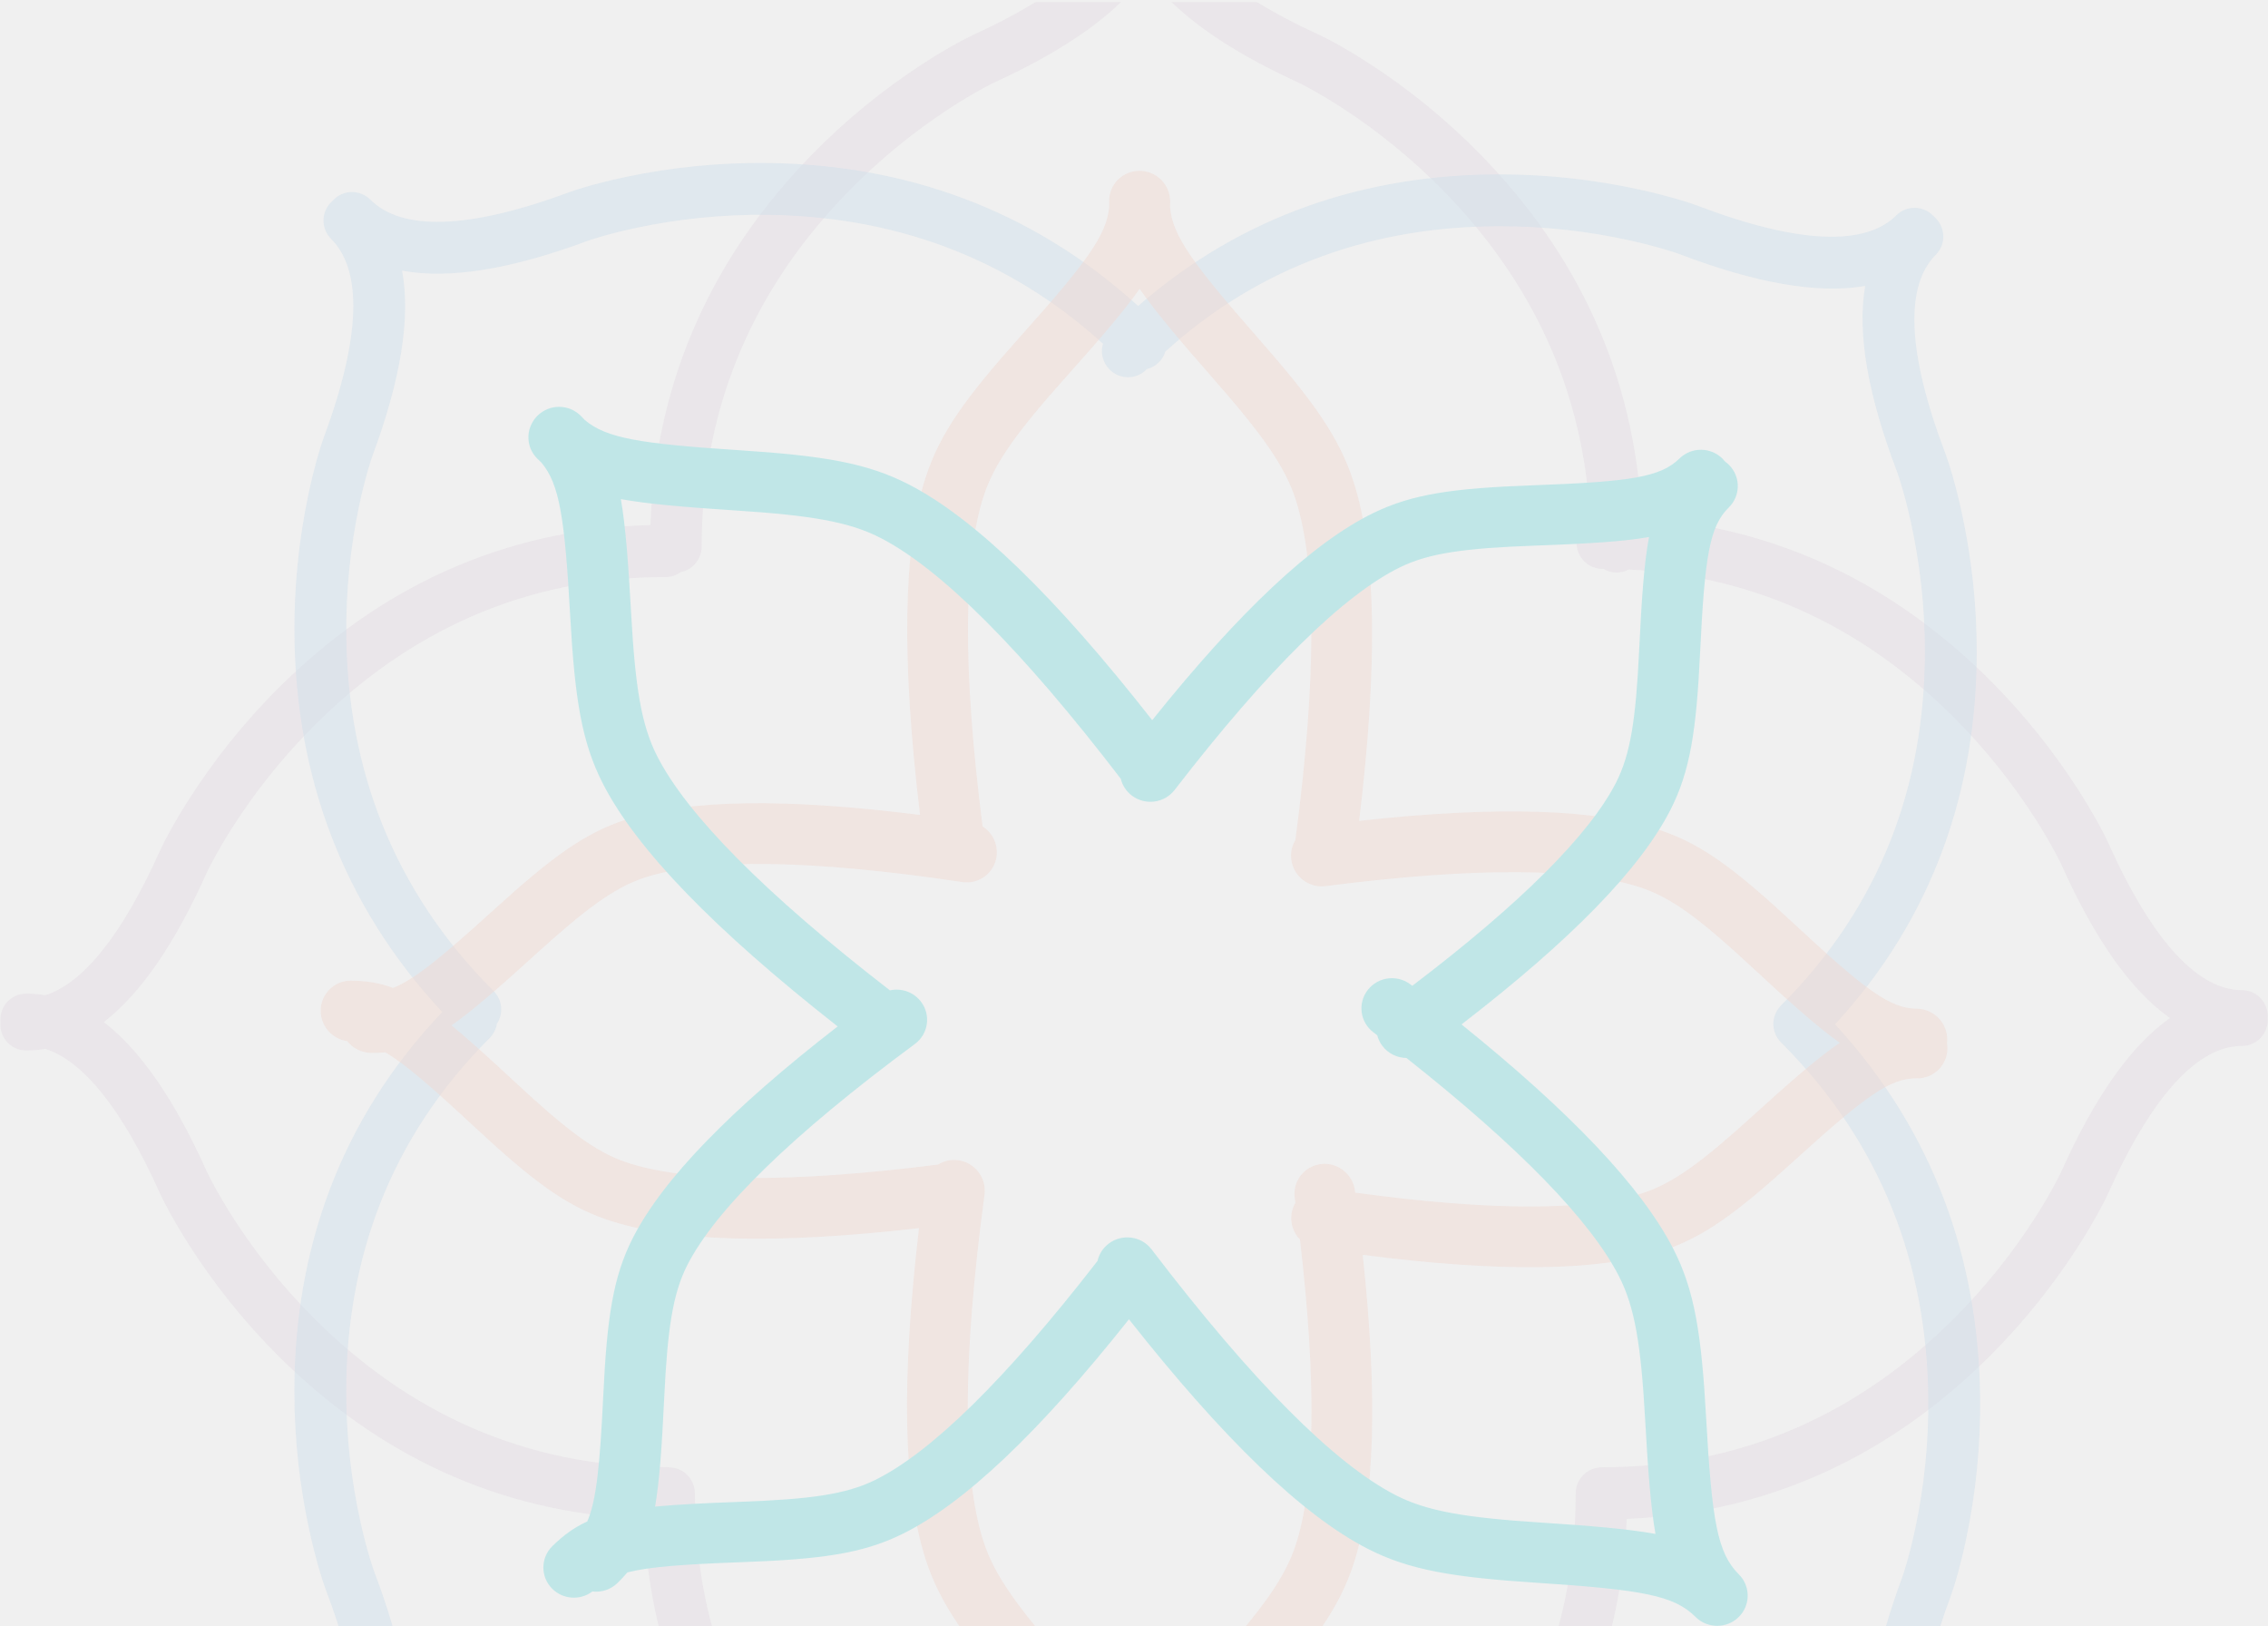
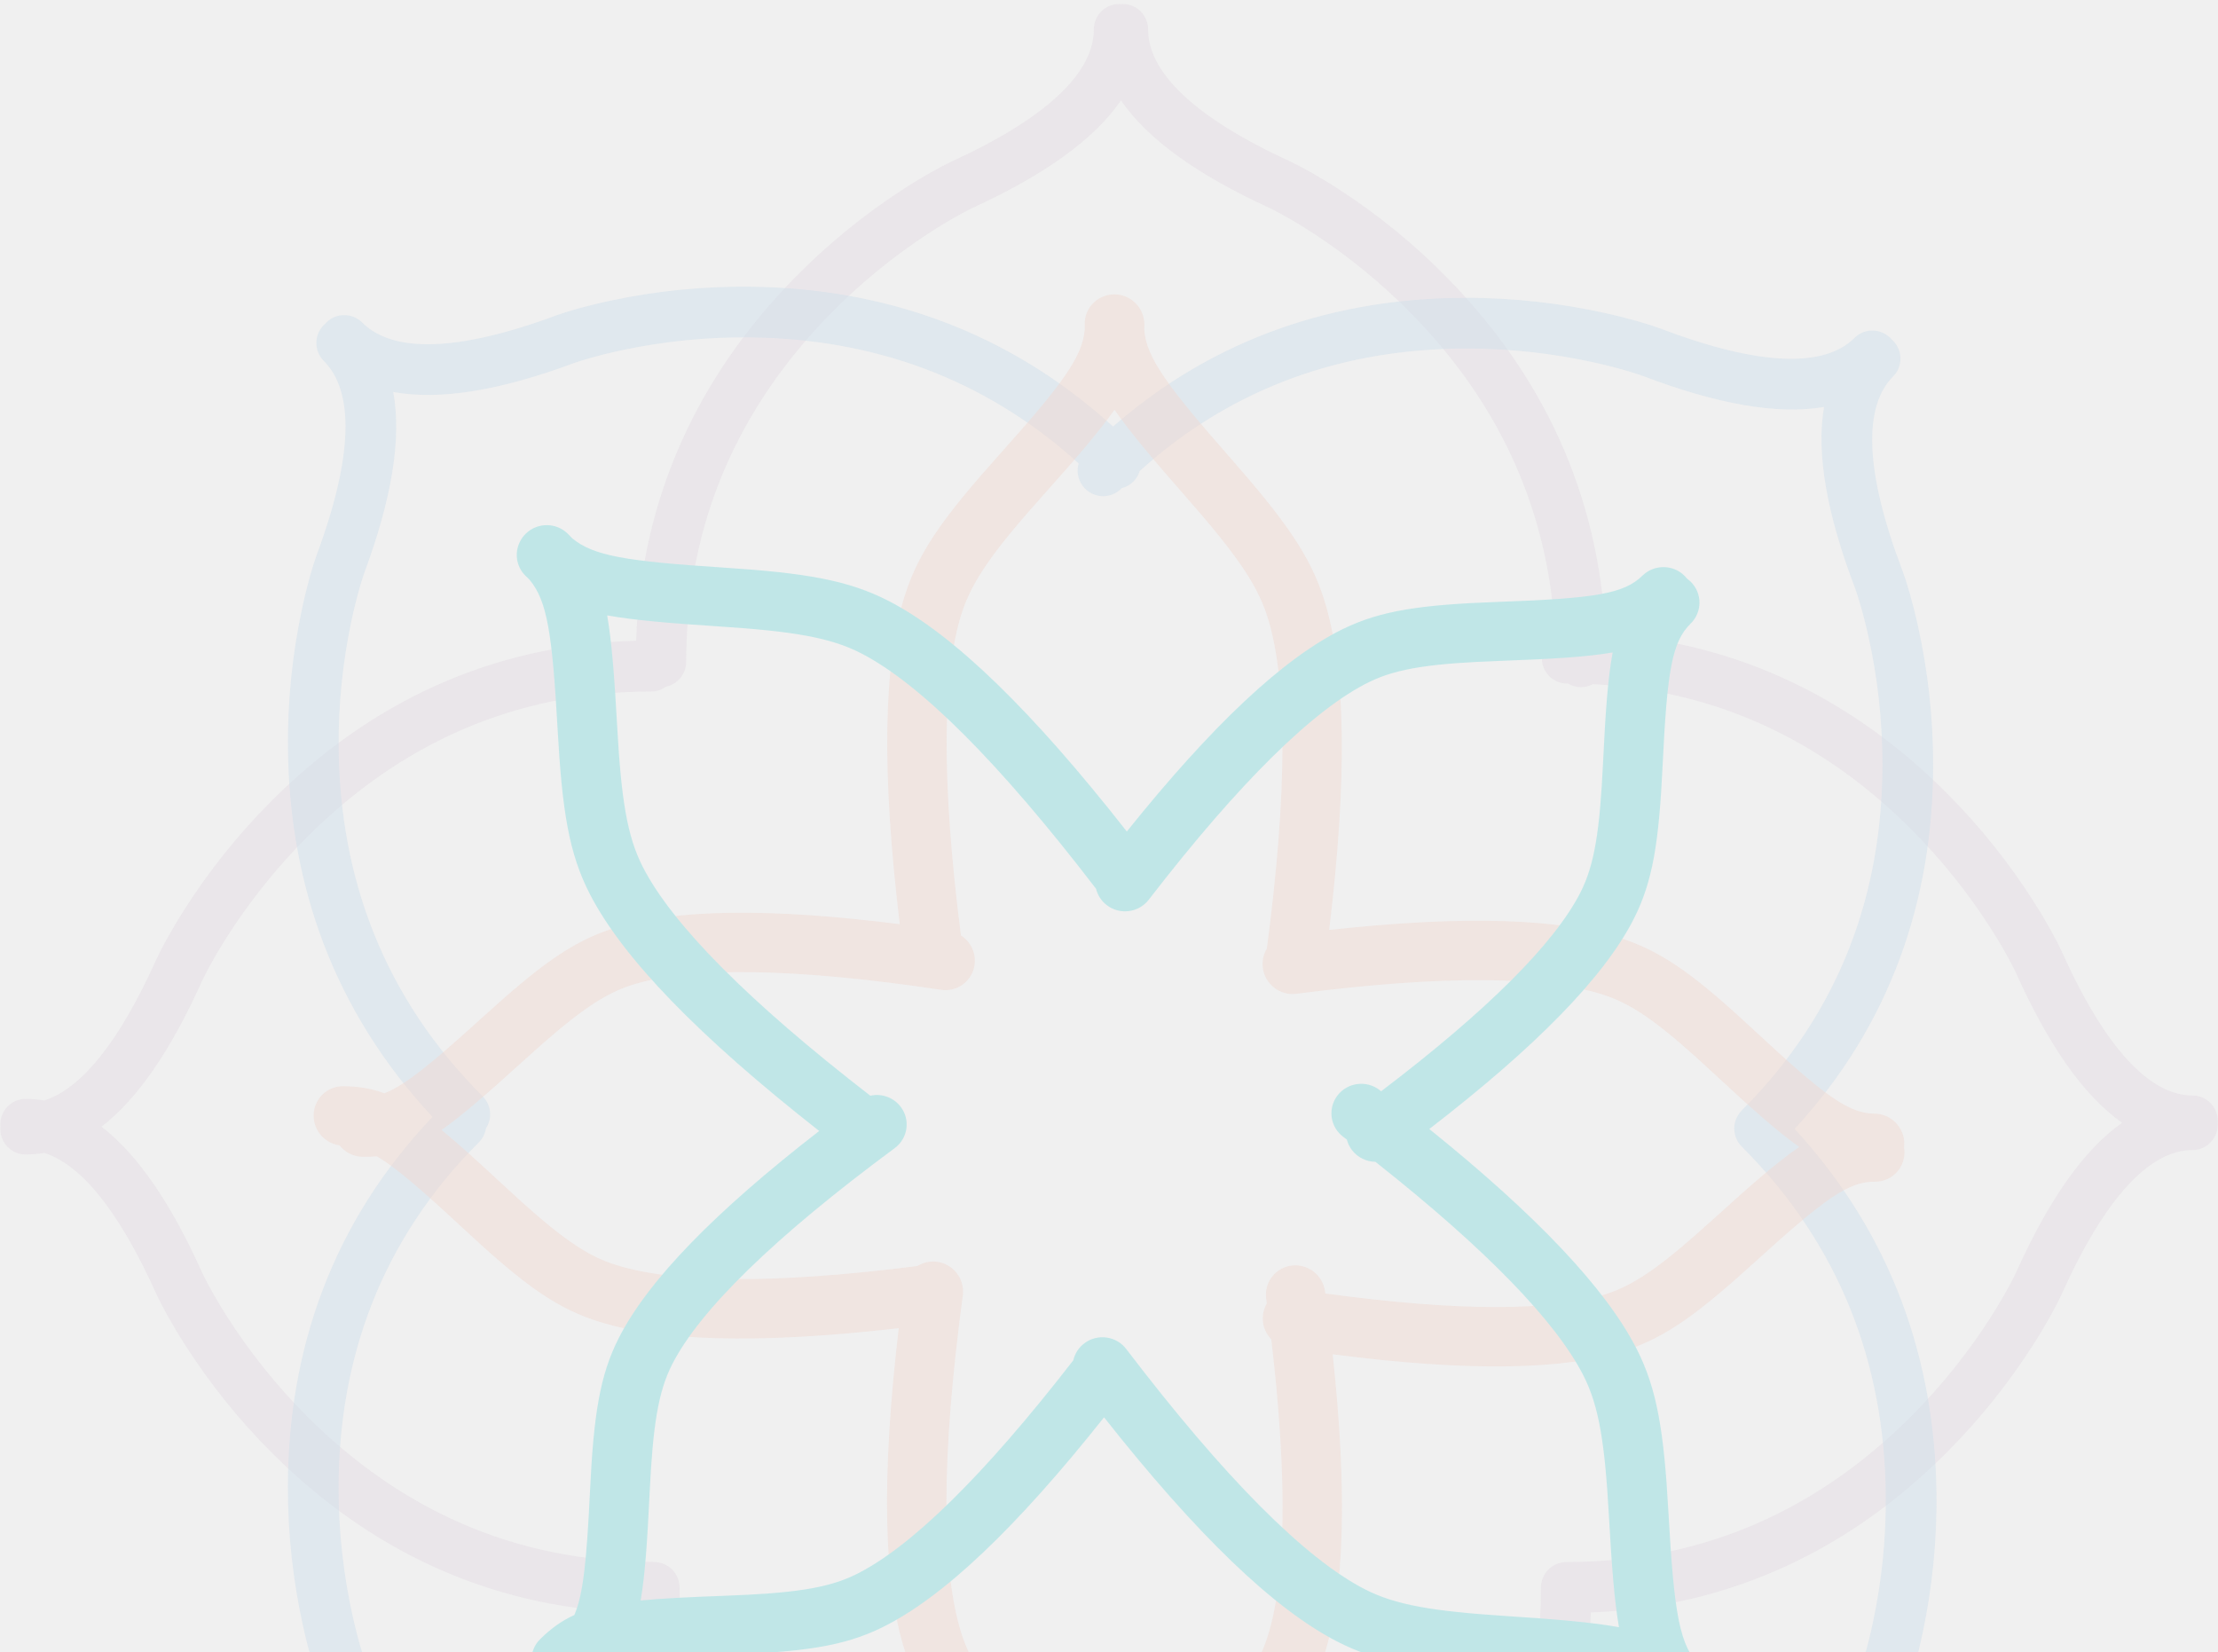
- <svg xmlns="http://www.w3.org/2000/svg" width="540" height="387" viewBox="0 0 540 387" fill="none">
-   <g opacity="0.2" clip-path="url(#prefix__clip0_1993_805)">
-     <g filter="url(#prefix__filter0_b_1993_805)">
-       <path fill-rule="evenodd" clip-rule="evenodd" d="M201.911 45.663C180.09 68.041 167.062 95.984 167.062 130.088C167.062 133.104 164.931 135.617 162.108 136.174C161.096 136.919 159.849 137.358 158.502 137.358C124.757 137.358 97.108 150.525 74.966 172.578C67.179 180.334 60.649 188.654 55.341 196.964C53.491 199.86 51.93 202.54 50.652 204.932C49.904 206.331 49.428 207.298 49.217 207.761C41.692 224.523 33.579 236.469 24.704 243.302C33.579 250.134 41.692 262.08 49.217 278.842C49.428 279.305 49.904 280.272 50.652 281.671C51.93 284.063 53.491 286.743 55.341 289.639C60.649 297.949 67.179 306.269 74.966 314.025C97.108 336.078 124.757 349.245 158.502 349.245C158.822 349.245 159.136 349.27 159.443 349.318C162.77 349.39 165.445 352.138 165.445 355.518C165.445 389.622 178.473 417.565 200.293 439.942C207.968 447.812 216.201 454.412 224.423 459.776C227.289 461.646 229.941 463.224 232.307 464.515C233.692 465.271 234.649 465.752 235.106 465.965C251.721 473.583 263.553 481.798 270.308 490.786C277.063 481.8 288.894 473.586 305.507 465.969C305.965 465.756 306.922 465.274 308.307 464.518C310.673 463.227 313.324 461.649 316.19 459.78C324.413 454.415 332.645 447.815 340.32 439.945C362.14 417.568 375.169 389.625 375.169 355.521C375.169 352.399 377.451 349.816 380.422 349.383C380.777 349.319 381.141 349.285 381.514 349.285C415.259 349.285 442.908 336.119 465.049 314.066C472.836 306.31 479.367 297.989 484.675 289.679C486.525 286.783 488.086 284.103 489.364 281.712C490.111 280.312 490.588 279.345 490.799 278.883C498.703 261.274 507.257 248.981 516.66 242.347C507.257 235.713 498.703 223.42 490.799 205.812C490.588 205.349 490.111 204.382 489.364 202.982C488.086 200.591 486.525 197.911 484.675 195.015C479.367 186.705 472.836 178.384 465.049 170.628C444.296 149.958 418.703 137.094 387.787 135.563C386.927 136.026 385.945 136.289 384.903 136.289C383.75 136.289 382.671 135.968 381.749 135.409L381.514 135.409C378.125 135.409 375.378 132.632 375.378 129.207C375.378 126.842 376.687 124.787 378.613 123.741C377.097 92.499 364.369 66.636 343.917 45.663C336.243 37.794 328.01 31.194 319.788 25.829C316.922 23.96 314.27 22.382 311.904 21.091C310.519 20.335 309.562 19.853 309.105 19.64C291.647 11.636 279.469 2.972 272.914 -6.554C266.359 2.972 254.181 11.636 236.723 19.64C236.266 19.853 235.309 20.335 233.924 21.091C231.558 22.382 228.906 23.96 226.041 25.829C217.818 31.194 209.585 37.794 201.911 45.663ZM153.297 361.552C154.758 396.458 168.898 425.416 191.552 448.648C199.897 457.206 208.827 464.364 217.767 470.197C223.173 473.724 227.43 476.047 230.002 477.245C250.2 486.506 261.262 495.909 264.007 504.945C263.77 506.419 263.651 507.912 263.651 509.425C263.651 512.85 266.398 515.626 269.787 515.626C269.969 515.626 270.149 515.618 270.327 515.603C270.491 515.616 270.658 515.623 270.826 515.623C274.215 515.623 276.962 512.846 276.962 509.421C276.962 507.91 276.844 506.418 276.607 504.946C279.353 495.911 290.415 486.509 310.611 477.249C313.183 476.05 317.44 473.727 322.846 470.2C331.786 464.368 340.716 457.209 349.061 448.652C371.713 425.422 385.852 396.469 387.315 361.569C421.93 360.132 450.639 345.833 473.664 322.9C482.131 314.467 489.215 305.441 494.986 296.406C498.475 290.943 500.774 286.641 501.96 284.041C512.647 260.233 523.526 248.984 533.797 248.984C537.186 248.984 539.934 246.208 539.934 242.783C539.934 242.636 539.929 242.491 539.919 242.347C539.929 242.203 539.934 242.058 539.934 241.911C539.934 238.486 537.186 235.71 533.797 235.71C523.526 235.71 512.647 224.461 501.96 200.653C500.774 198.053 498.475 193.752 494.986 188.288C489.215 179.253 482.131 170.227 473.664 161.794C451.434 139.653 423.906 125.56 390.881 123.32C389.254 88.741 375.155 60.027 352.659 36.957C344.314 28.4 335.384 21.241 326.444 15.409C321.038 11.882 316.781 9.558 314.209 8.36C290.651 -2.441 279.521 -13.436 279.521 -23.816C279.521 -27.241 276.774 -30.018 273.385 -30.018C273.227 -30.018 273.069 -30.012 272.914 -30C272.759 -30.012 272.602 -30.018 272.443 -30.018C269.054 -30.018 266.307 -27.241 266.307 -23.816C266.307 -13.436 255.177 -2.441 231.619 8.36C229.047 9.558 224.79 11.882 219.385 15.409C210.444 21.241 201.514 28.4 193.169 36.957C170.31 60.4 156.12 89.671 154.878 125.001C119.288 125.917 89.858 140.331 66.352 163.743C57.884 172.177 50.801 181.202 45.03 190.237C41.54 195.701 39.241 200.003 38.056 202.602C28.941 222.906 19.688 234.076 10.79 236.924C9.287 236.669 7.763 236.541 6.218 236.541C2.829 236.541 0.082 239.317 0.082 242.742C0.082 242.931 0.09 243.117 0.107 243.302C0.09 243.486 0.082 243.672 0.082 243.861C0.082 247.286 2.829 250.062 6.218 250.062C7.763 250.062 9.287 249.934 10.79 249.679C19.688 252.527 28.941 263.697 38.056 284.001C39.241 286.6 41.54 290.902 45.03 296.366C50.801 305.401 57.884 314.426 66.352 322.86C89.509 345.925 118.416 360.256 153.297 361.552Z" fill="#B38DB2" fill-opacity="0.5" />
-     </g>
-     <path fill-rule="evenodd" clip-rule="evenodd" d="M271.44 409.303C297.156 432.952 327.63 443.43 360.077 443.839C372.029 443.989 383.405 442.737 393.851 440.539C400.168 439.211 404.82 437.843 407.487 436.872C428.315 429.139 442.785 427.965 451.115 432.412C451.99 433.622 452.962 434.763 454.033 435.833C456.455 438.255 460.361 438.276 462.757 435.88C462.885 435.752 463.006 435.62 463.12 435.484C463.247 435.376 463.371 435.262 463.491 435.142C465.887 432.746 465.866 428.84 463.444 426.418C462.375 425.348 461.235 424.377 460.026 423.503C455.58 415.172 456.754 400.702 464.487 379.876C465.458 377.21 466.825 372.557 468.154 366.241C470.352 355.794 471.604 344.418 471.454 332.466C471.045 300.023 460.57 269.553 436.927 243.84C460.392 218.346 470.583 187.932 470.648 155.431C470.672 143.481 469.299 132.09 466.991 121.62C465.595 115.29 464.179 110.622 463.179 107.946C453.901 83.554 453.64 67.907 460.903 60.645C463.299 58.248 463.279 54.342 460.857 51.92C460.828 51.891 460.799 51.863 460.77 51.835C460.748 51.814 460.726 51.793 460.704 51.772C460.648 51.721 460.593 51.67 460.536 51.621C460.442 51.513 460.343 51.407 460.24 51.304C457.818 48.883 453.912 48.862 451.516 51.258C444.253 58.521 428.607 58.26 404.215 48.982C401.538 47.982 396.871 46.566 390.54 45.17C380.07 42.862 368.68 41.489 356.729 41.513C325.353 41.576 295.922 51.076 270.985 72.845C245.384 49.545 215.11 39.211 182.891 38.805C170.939 38.655 159.563 39.907 149.117 42.105C142.8 43.434 138.148 44.801 135.481 45.772C111.186 54.792 95.542 54.888 88.202 47.548C85.78 45.126 81.874 45.105 79.477 47.502C79.365 47.614 79.258 47.73 79.156 47.849C79.038 47.95 78.922 48.057 78.81 48.17C76.413 50.566 76.434 54.472 78.856 56.894C86.196 64.234 86.1 79.878 77.08 104.174C76.108 106.84 74.741 111.492 73.412 117.809C71.215 128.255 69.963 139.631 70.113 151.583C70.525 184.323 81.19 215.055 105.293 240.916C80.775 266.729 70.157 297.732 70.09 330.909C70.066 342.859 71.439 354.25 73.747 364.72C75.143 371.05 76.559 375.718 77.559 378.394C85.472 399.197 86.826 413.638 82.549 421.943C81.305 422.826 80.138 423.813 79.045 424.905C76.649 427.301 76.669 431.207 79.091 433.629C79.225 433.763 79.362 433.889 79.504 434.007C79.623 434.149 79.749 434.287 79.882 434.42C82.304 436.842 86.21 436.862 88.606 434.466C89.698 433.374 90.685 432.206 91.568 430.963C99.873 426.685 114.314 428.039 135.117 435.952C137.793 436.952 142.461 438.368 148.792 439.764C159.262 442.072 170.652 443.445 182.603 443.421C215.286 443.356 245.859 433.05 271.44 409.303ZM82.45 151.558C82.844 182.811 93.39 211.782 117.505 235.897C119.638 238.03 119.909 241.314 118.306 243.704C118.117 244.946 117.546 246.138 116.593 247.092C92.731 270.953 82.491 299.814 82.428 331.064C82.406 342.055 83.672 352.556 85.795 362.185C86.535 365.541 87.326 368.54 88.113 371.134C88.574 372.653 88.921 373.674 89.099 374.15C95.631 391.324 98.341 405.508 96.897 416.614C108.004 415.17 122.188 417.88 139.361 424.412C139.837 424.59 140.858 424.937 142.377 425.398C144.971 426.185 147.97 426.976 151.326 427.716C160.955 429.839 171.457 431.105 182.447 431.083C213.697 431.02 242.558 420.78 266.42 396.919C266.647 396.691 266.887 396.486 267.139 396.302C269.543 394.005 273.375 394.058 275.763 396.447C299.878 420.562 328.849 431.108 360.102 431.502C371.093 431.64 381.582 430.485 391.189 428.464C394.538 427.76 397.528 427 400.114 426.24C401.628 425.796 402.645 425.459 403.12 425.287C420.254 418.925 434.429 416.367 445.56 417.946C443.983 406.815 446.541 392.641 452.902 375.509C453.074 375.035 453.411 374.017 453.855 372.504C454.615 369.917 455.375 366.927 456.079 363.578C458.1 353.971 459.255 343.483 459.116 332.491C458.723 301.239 448.177 272.268 424.061 248.152C421.844 245.935 421.639 242.474 423.46 240.066C423.661 239.779 423.889 239.505 424.146 239.248C448.007 215.387 458.247 186.526 458.31 155.276C458.332 144.285 457.066 133.784 454.943 124.155C454.204 120.799 453.413 117.8 452.625 115.206C452.164 113.687 451.817 112.666 451.64 112.19C444.778 94.15 442.134 79.41 444.092 68.069C432.751 70.028 418.01 67.383 399.97 60.522C399.494 60.344 398.473 59.997 396.955 59.536C394.361 58.749 391.362 57.958 388.006 57.218C378.376 55.095 367.875 53.829 356.884 53.851C327.592 53.91 300.399 62.911 277.455 83.69C277.175 84.626 276.666 85.506 275.929 86.244C275.114 87.059 274.124 87.594 273.077 87.851L272.912 88.015C270.516 90.412 266.61 90.391 264.188 87.969C262.516 86.298 261.989 83.919 262.61 81.818C239.446 60.799 212.158 51.511 182.866 51.142C171.874 51.004 161.386 52.159 151.779 54.18C148.43 54.884 145.44 55.644 142.853 56.404C141.34 56.848 140.322 57.185 139.848 57.357C121.842 64.043 107.105 66.527 95.733 64.425C97.835 75.797 95.35 90.535 88.665 108.541C88.492 109.015 88.156 110.032 87.711 111.546C86.951 114.132 86.192 117.123 85.488 120.471C83.467 130.078 82.312 140.567 82.45 151.558Z" fill="#539ED8" fill-opacity="0.5" />
-     <path fill-rule="evenodd" clip-rule="evenodd" d="M148.869 276.607C162.848 281.428 187.838 281.737 223.348 277.233C224.738 276.357 226.439 275.954 228.202 276.209C232.156 276.782 234.93 280.446 234.399 284.394C229.122 323.641 229.122 351.289 234.115 366.835C236.692 374.859 242.056 382.36 253.885 395.834C261.952 405.024 267.544 411.647 271.336 417.119C275.129 411.726 280.721 405.221 288.791 396.199C300.62 382.975 305.983 375.588 308.561 367.618C313.124 353.507 313.517 329.2 309.522 295.075C307.999 293.514 307.186 291.294 307.509 288.983C307.644 288.015 307.965 287.122 308.431 286.333C308.38 285.947 308.329 285.56 308.277 285.171C307.746 281.212 310.52 277.607 314.473 277.118C318.427 276.629 322.061 279.442 322.592 283.401L322.661 283.915C355.008 288.33 377.978 288.282 391.158 284.015C398.392 281.673 405.203 276.653 417.421 265.551C426.466 257.332 432.801 251.822 438.051 248.234C432.792 244.535 426.448 238.883 417.378 230.45C405.16 219.089 398.349 213.925 391.115 211.43C377.003 206.563 351.668 206.295 315.615 210.935C311.665 211.443 308.016 208.648 307.466 204.692C307.228 202.981 307.608 201.334 308.435 199.974C313.518 161.497 313.457 134.341 308.525 118.987C305.948 110.963 300.584 103.462 288.756 89.988C280.711 80.824 275.129 74.212 271.337 68.75C267.545 74.127 261.967 80.614 253.935 89.593C242.107 102.817 236.743 110.204 234.166 118.174C229.339 133.102 229.178 159.439 233.942 196.738C236.281 198.228 237.67 200.989 237.265 203.895C236.714 207.84 233.066 210.558 229.115 209.966C193.063 204.563 167.728 204.294 153.615 208.863C146.382 211.205 139.571 216.224 127.352 227.327C118.754 235.139 112.606 240.504 107.51 244.097C111.642 247.504 116.508 251.917 122.606 257.587C134.825 268.948 141.636 274.112 148.869 276.607ZM264.107 49.158C263.568 55.855 258.762 62.417 243.125 79.899C229.963 94.613 223.822 103.071 220.418 113.597C214.993 130.374 214.619 157.045 219.067 194.01C187.218 189.975 163.993 190.273 149.036 195.115C139.191 198.302 131.31 204.11 117.578 216.589C105.07 227.953 98.623 233.204 93.585 235.186C90.376 233.974 87.234 233.494 83.585 233.455C79.597 233.413 76.363 236.613 76.363 240.602C76.363 244.28 79.113 247.345 82.668 247.833C83.991 249.516 86.036 250.608 88.331 250.633C89.53 250.645 90.674 250.609 91.783 250.514C96.447 253.289 102.619 258.623 112.831 268.119C126.564 280.888 134.445 286.862 144.29 290.258C159.942 295.657 184.648 296.27 218.817 292.35C214.581 328.357 215.024 354.485 220.367 371.121C223.771 381.719 229.913 390.307 243.074 405.3C259.75 424.296 264.109 430.613 264.109 437.827C264.109 441.816 267.342 445.084 271.331 445.126C272.119 445.134 272.877 445.016 273.587 444.79C276.478 443.877 278.567 441.181 278.567 437.975C278.567 430.762 282.925 424.537 299.602 405.893C312.763 391.179 318.904 382.722 322.308 372.195C327.389 356.484 328.04 332.098 324.449 298.707C356.945 302.91 380.584 302.669 395.738 297.763C405.582 294.576 413.463 288.768 427.196 276.289C444.336 260.715 450.096 256.623 456.442 256.69C460.431 256.732 463.664 253.533 463.664 249.544C463.664 249.135 463.63 248.733 463.565 248.342C463.602 248.045 463.621 247.743 463.621 247.436C463.621 243.447 460.388 240.179 456.399 240.137C450.053 240.07 444.293 235.856 427.153 219.918C413.42 207.149 405.539 201.175 395.695 197.779C380.415 192.509 356.507 191.799 323.592 195.415C328.074 158.403 327.712 131.635 322.273 114.701C318.869 104.103 312.728 95.515 299.566 80.522C283.919 62.697 279.116 56.036 278.583 49.322C278.597 48.878 278.604 48.428 278.604 47.97C278.604 43.981 275.37 40.713 271.382 40.671C270.503 40.661 269.661 40.809 268.882 41.089C266.088 42.056 264.088 44.705 264.088 47.842C264.088 48.287 264.094 48.725 264.107 49.158Z" fill="#F07E58" fill-opacity="0.5" />
-     <path fill-rule="evenodd" clip-rule="evenodd" d="M128.91 110.128C133.226 115.248 134.463 123.314 135.763 146.645C136.861 166.356 138.498 176.679 143.535 186.53C151.562 202.229 170.157 221.353 199.441 244.346C174.066 264.014 157.854 280.647 150.701 294.648C145.994 303.862 144.528 313.542 143.641 332.076C142.833 348.958 141.986 357.23 139.825 362.193C136.698 363.606 134.137 365.488 131.529 368.041C128.679 370.832 128.655 375.38 131.475 378.201C134.077 380.803 138.19 381.025 141.05 378.854C143.175 379.108 145.394 378.435 147.033 376.829C147.889 375.991 148.672 375.158 149.389 374.307C154.649 372.971 162.785 372.378 176.72 371.872C195.459 371.19 205.257 369.842 214.619 365.282C229.504 358.032 247.408 340.996 268.797 314.062C291.262 342.519 310.051 360.68 325.593 368.665C335.494 373.752 345.909 375.482 365.817 376.777C391.041 378.418 398.59 379.803 403.691 384.904C406.511 387.724 411.108 387.749 413.959 384.958C414.647 384.285 415.17 383.509 415.528 382.679C416.661 380.07 416.16 376.93 414.017 374.788C408.916 369.687 407.596 362.204 406.205 337.229C405.107 317.517 403.469 307.195 398.433 297.344C390.916 282.643 374.133 264.938 347.983 243.866C373.934 223.86 390.479 206.974 397.725 192.789C402.432 183.575 403.898 173.895 404.785 155.361C405.893 132.228 407.072 125.262 411.607 120.822C414.457 118.031 414.481 113.483 411.661 110.662C411.373 110.374 411.066 110.116 410.745 109.886C410.561 109.648 410.359 109.419 410.141 109.2C407.32 106.38 402.723 106.356 399.873 109.146C395.338 113.586 388.285 114.679 364.896 115.53C346.156 116.211 336.359 117.559 326.997 122.119C312.465 129.198 295.057 145.601 274.338 171.436C251.336 142.094 232.152 123.422 216.332 115.294C206.431 110.207 196.016 108.477 176.108 107.182C152.526 105.648 144.393 104.338 139.266 100.006C138.946 99.664 138.615 99.323 138.272 98.981C135.452 96.16 130.855 96.136 128.005 98.926C127.428 99.49 126.967 100.127 126.622 100.806C125.214 103.498 125.641 106.89 127.912 109.161C128.245 109.494 128.577 109.816 128.91 110.128ZM208.204 352.391C221.498 345.916 239.387 328.464 261.311 300.169C261.674 298.567 262.592 297.079 264.02 296.012C267.22 293.622 271.773 294.251 274.189 297.418C298.21 328.902 317.76 348.451 332.283 355.914C339.78 359.765 348.876 361.276 366.768 362.44C378.969 363.234 387.605 363.963 394.156 365.15C393.025 358.655 392.379 350.102 391.706 338.018C390.719 320.303 389.289 311.287 385.476 303.829C378.724 290.624 361.814 273.158 334.859 251.852C332.679 251.824 330.535 250.83 329.129 248.968C328.541 248.189 328.137 247.331 327.909 246.444C327.599 246.207 327.288 245.969 326.976 245.731C323.801 243.307 323.213 238.796 325.663 235.654C328.112 232.513 332.672 231.932 335.847 234.356C335.984 234.461 336.122 234.567 336.259 234.672C362.254 214.92 378.463 198.643 384.765 186.306C388.224 179.535 389.491 171.17 390.281 154.679C390.865 142.471 391.448 134.096 392.623 127.846C386.289 128.949 377.807 129.438 365.431 129.888C348.758 130.495 340.291 131.66 333.412 135.01C319.991 141.548 301.887 159.273 279.675 188.047C277.241 191.2 272.684 191.803 269.498 189.394C268.123 188.355 267.228 186.926 266.849 185.383C243.234 154.578 223.986 135.416 209.641 128.045C202.145 124.194 193.048 122.683 175.157 121.519C162.993 120.728 154.372 120.001 147.829 118.82C148.949 125.303 149.592 133.832 150.262 145.856C151.248 163.57 152.679 172.587 156.492 180.045C163.634 194.014 182.145 212.751 211.888 235.758C214.595 235.158 217.529 236.128 219.297 238.469C221.697 241.648 221.039 246.149 217.827 248.524C188.513 270.196 170.409 287.921 163.661 301.131C160.202 307.902 158.935 316.267 158.146 332.757C157.59 344.362 157.036 352.504 155.973 358.649C161.304 358.136 167.864 357.816 176.185 357.513C192.858 356.907 201.325 355.742 208.204 352.391Z" fill="#00C0C5" />
+ <svg xmlns="http://www.w3.org/2000/svg" width="540" height="402" viewBox="0 0 540 402" fill="none" opacity="0.2">
+   <g filter="url(#prefix__filter0_b_1993_806)">
+     <path fill-rule="evenodd" clip-rule="evenodd" d="M201.911 76.663C180.09 99.041 167.062 126.984 167.062 161.088C167.062 164.104 164.931 166.617 162.108 167.174C161.096 167.919 159.849 168.358 158.502 168.358C124.757 168.358 97.108 181.525 74.966 203.578C67.179 211.334 60.649 219.654 55.341 227.964C53.491 230.86 51.93 233.54 50.652 235.932C49.904 237.331 49.428 238.298 49.217 238.761C41.692 255.523 33.579 267.469 24.704 274.302C33.579 281.134 41.692 293.08 49.217 309.842C49.428 310.305 49.904 311.272 50.652 312.671C51.93 315.063 53.491 317.743 55.341 320.639C60.649 328.949 67.179 337.269 74.966 345.025C97.108 367.078 124.757 380.245 158.502 380.245C158.822 380.245 159.136 380.27 159.443 380.318C162.77 380.39 165.445 383.138 165.445 386.518C165.445 420.622 178.473 448.565 200.293 470.942C207.968 478.812 216.201 485.412 224.423 490.776C227.289 492.646 229.941 494.224 232.307 495.515C233.692 496.271 234.649 496.752 235.106 496.965C251.721 504.583 263.554 512.798 270.308 521.786C277.063 512.8 288.894 504.586 305.507 496.969C305.965 496.756 306.922 496.275 308.306 495.519C310.673 494.227 313.324 492.65 316.19 490.78C324.413 485.416 332.645 478.816 340.32 470.946C362.14 448.569 375.169 420.626 375.169 386.522C375.169 383.404 377.445 380.824 380.409 380.386C380.767 380.32 381.137 380.285 381.514 380.285C415.259 380.285 442.908 367.119 465.049 345.066C472.836 337.31 479.367 328.989 484.675 320.679C486.525 317.783 488.086 315.103 489.364 312.712C490.111 311.312 490.588 310.345 490.799 309.883C498.703 292.274 507.257 279.981 516.66 273.347C507.257 266.713 498.703 254.42 490.799 236.812C490.588 236.349 490.111 235.382 489.364 233.982C488.086 231.591 486.525 228.911 484.675 226.015C479.367 217.705 472.836 209.384 465.049 201.628C444.296 180.958 418.703 168.094 387.787 166.563C386.927 167.026 385.945 167.289 384.903 167.289C383.75 167.289 382.671 166.968 381.749 166.409L381.514 166.409C378.125 166.409 375.378 163.632 375.378 160.207C375.378 157.842 376.687 155.787 378.613 154.741C377.097 123.499 364.369 97.636 343.917 76.663C336.243 68.793 328.01 62.194 319.788 56.829C316.922 54.96 314.27 53.382 311.904 52.091C310.519 51.335 309.562 50.853 309.105 50.64C291.647 42.636 279.469 33.972 272.914 24.446C266.359 33.972 254.181 42.636 236.723 50.64C236.266 50.853 235.309 51.335 233.924 52.091C231.558 53.382 228.906 54.96 226.041 56.829C217.818 62.194 209.585 68.793 201.911 76.663ZM153.297 392.552C154.758 427.458 168.898 456.416 191.552 479.648C199.897 488.206 208.827 495.364 217.767 501.197C223.173 504.724 227.43 507.047 230.002 508.245C250.2 517.506 261.263 526.909 264.007 535.945C263.77 537.419 263.651 538.912 263.651 540.425C263.651 543.85 266.398 546.627 269.787 546.627C269.886 546.627 269.983 546.625 270.08 546.62C270.164 546.616 270.247 546.61 270.33 546.603C270.493 546.616 270.659 546.623 270.826 546.623C274.215 546.623 276.962 543.846 276.962 540.421C276.962 538.91 276.844 537.419 276.607 535.947C279.353 526.911 290.415 517.509 310.611 508.249C313.183 507.051 317.44 504.728 322.846 501.201C331.786 495.368 340.716 488.209 349.061 479.652C371.713 456.423 385.852 427.469 387.315 392.569C421.93 391.132 450.639 376.833 473.664 353.9C482.131 345.467 489.215 336.441 494.986 327.406C498.475 321.943 500.774 317.641 501.96 315.041C512.647 291.233 523.526 279.984 533.797 279.984C537.186 279.984 539.934 277.208 539.934 273.783C539.934 273.636 539.929 273.491 539.919 273.347C539.929 273.203 539.934 273.058 539.934 272.911C539.934 269.486 537.186 266.71 533.797 266.71C523.526 266.71 512.647 255.461 501.96 231.653C500.774 229.053 498.475 224.752 494.986 219.288C489.215 210.253 482.131 201.227 473.664 192.794C451.434 170.653 423.906 156.56 390.881 154.32C389.254 119.741 375.155 91.027 352.659 67.957C344.314 59.4 335.384 52.241 326.444 46.408C321.038 42.882 316.781 40.559 314.209 39.36C290.651 28.559 279.521 17.564 279.521 7.184C279.521 3.759 276.774 0.982 273.385 0.982C273.227 0.982 273.069 0.988 272.914 1C272.759 0.988 272.602 0.982 272.443 0.982C269.054 0.982 266.307 3.759 266.307 7.184C266.307 17.564 255.177 28.559 231.619 39.36C229.047 40.559 224.79 42.882 219.385 46.408C210.444 52.241 201.514 59.4 193.169 67.957C170.31 91.4 156.12 120.671 154.878 156.001C119.288 156.917 89.858 171.331 66.352 194.743C57.884 203.177 50.801 212.202 45.03 221.237C41.54 226.701 39.241 231.003 38.056 233.602C28.941 253.906 19.688 265.076 10.79 267.924C9.287 267.669 7.763 267.541 6.218 267.541C2.829 267.541 0.082 270.317 0.082 273.742C0.082 273.931 0.09 274.117 0.107 274.302C0.09 274.486 0.082 274.672 0.082 274.861C0.082 278.286 2.829 281.062 6.218 281.062C7.763 281.062 9.287 280.934 10.79 280.679C19.688 283.527 28.941 294.697 38.056 315.001C39.241 317.6 41.54 321.902 45.03 327.366C50.801 336.401 57.884 345.426 66.352 353.86C89.509 376.925 118.416 391.256 153.297 392.552Z" fill="#B38DB2" fill-opacity="0.5" />
  </g>
+   <path fill-rule="evenodd" clip-rule="evenodd" d="M271.44 440.303C297.156 463.952 327.63 474.43 360.077 474.839C372.029 474.989 383.405 473.737 393.851 471.539C400.168 470.211 404.82 468.843 407.487 467.872C428.315 460.139 442.785 458.965 451.115 463.412C451.99 464.622 452.962 465.763 454.033 466.833C456.455 469.255 460.361 469.276 462.757 466.88C462.885 466.752 463.006 466.62 463.12 466.484C463.247 466.376 463.371 466.262 463.491 466.142C465.887 463.746 465.866 459.84 463.444 457.418C462.375 456.348 461.235 455.377 460.026 454.503C455.58 446.172 456.754 431.702 464.487 410.876C465.458 408.21 466.825 403.557 468.154 397.241C470.352 386.794 471.604 375.418 471.454 363.466C471.045 331.023 460.57 300.553 436.927 274.84C460.392 249.346 470.583 218.932 470.648 186.431C470.672 174.481 469.299 163.09 466.991 152.62C465.595 146.29 464.179 141.622 463.179 138.946C453.901 114.554 453.64 98.907 460.903 91.645C463.299 89.248 463.279 85.342 460.857 82.92C460.828 82.891 460.799 82.863 460.77 82.835C460.748 82.814 460.726 82.793 460.704 82.772C460.648 82.721 460.593 82.67 460.536 82.621C460.442 82.513 460.343 82.407 460.24 82.305C457.818 79.883 453.912 79.862 451.516 82.258C444.253 89.521 428.607 89.26 404.215 79.982C401.538 78.982 396.871 77.566 390.54 76.17C380.07 73.862 368.68 72.489 356.729 72.513C325.353 72.576 295.922 82.076 270.985 103.845C245.384 80.545 215.11 70.211 182.891 69.805C170.939 69.655 159.563 70.907 149.117 73.105C142.8 74.433 138.148 75.801 135.481 76.772C111.186 85.792 95.542 85.888 88.202 78.548C85.78 76.126 81.874 76.105 79.477 78.502C79.365 78.614 79.258 78.73 79.156 78.849C79.038 78.95 78.922 79.057 78.81 79.17C76.413 81.566 76.434 85.472 78.856 87.894C86.196 95.234 86.1 110.878 77.08 135.174C76.108 137.84 74.741 142.492 73.412 148.809C71.215 159.255 69.963 170.631 70.113 182.583C70.525 215.323 81.19 246.055 105.293 271.916C80.775 297.729 70.157 328.732 70.09 361.909C70.066 373.859 71.439 385.25 73.747 395.72C75.143 402.05 76.559 406.718 77.559 409.394C85.472 430.197 86.826 444.638 82.549 452.943C81.305 453.826 80.138 454.813 79.045 455.905C76.649 458.301 76.669 462.207 79.091 464.629C79.225 464.763 79.362 464.889 79.504 465.007C79.623 465.149 79.749 465.287 79.882 465.42C82.304 467.842 86.21 467.862 88.606 465.466C89.698 464.374 90.685 463.206 91.568 461.963C99.873 457.685 114.314 459.039 135.117 466.952C137.793 467.952 142.461 469.368 148.792 470.764C159.262 473.072 170.652 474.445 182.603 474.421C215.286 474.356 245.859 464.05 271.44 440.303ZM82.45 182.558C82.844 213.811 93.39 242.782 117.505 266.897C119.638 269.03 119.909 272.314 118.306 274.704C118.117 275.946 117.546 277.138 116.593 278.092C92.731 301.953 82.491 330.814 82.428 362.064C82.406 373.055 83.672 383.556 85.795 393.185C86.535 396.541 87.326 399.54 88.113 402.134C88.574 403.653 88.921 404.674 89.099 405.15C95.631 422.324 98.341 436.508 96.897 447.614C108.004 446.17 122.188 448.88 139.361 455.412C139.837 455.59 140.858 455.937 142.377 456.398C144.971 457.185 147.97 457.976 151.326 458.716C160.955 460.839 171.457 462.105 182.447 462.083C213.697 462.02 242.558 451.78 266.42 427.919C266.647 427.691 266.887 427.486 267.139 427.302C269.543 425.005 273.375 425.058 275.763 427.447C299.878 451.562 328.849 462.108 360.102 462.502C371.093 462.64 381.582 461.485 391.189 459.464C394.538 458.76 397.528 458 400.114 457.24C401.628 456.796 402.645 456.459 403.12 456.287C420.254 449.925 434.429 447.367 445.56 448.946C443.983 437.815 446.541 423.641 452.902 406.509C453.074 406.035 453.411 405.017 453.855 403.504C454.615 400.917 455.375 397.927 456.079 394.578C458.1 384.971 459.255 374.483 459.116 363.491C458.723 332.239 448.177 303.268 424.061 279.152C421.844 276.935 421.639 273.474 423.46 271.066C423.661 270.779 423.889 270.505 424.146 270.248C448.007 246.387 458.247 217.526 458.31 186.276C458.332 175.285 457.066 164.784 454.943 155.155C454.204 151.799 453.413 148.8 452.625 146.206C452.164 144.687 451.817 143.666 451.64 143.19C444.778 125.151 442.134 110.41 444.092 99.069C432.751 101.028 418.01 98.383 399.97 91.522C399.494 91.344 398.473 90.997 396.955 90.536C394.361 89.749 391.362 88.957 388.006 88.218C378.376 86.095 367.875 84.829 356.884 84.851C327.592 84.91 300.399 93.911 277.455 114.69C277.175 115.626 276.666 116.506 275.929 117.244C275.114 118.059 274.124 118.594 273.077 118.851L272.912 119.015C270.516 121.412 266.61 121.391 264.188 118.969C262.516 117.298 261.989 114.92 262.61 112.818C239.446 91.799 212.158 82.511 182.866 82.142C171.874 82.004 161.386 83.159 151.779 85.18C148.43 85.884 145.44 86.644 142.853 87.404C141.34 87.848 140.322 88.185 139.848 88.357C121.842 95.043 107.105 97.527 95.733 95.425C97.835 106.797 95.35 121.535 88.665 139.541C88.492 140.015 88.156 141.032 87.711 142.546C86.951 145.132 86.192 148.123 85.488 151.471C83.467 161.078 82.312 171.567 82.45 182.558Z" fill="#539ED8" fill-opacity="0.5" />
+   <path fill-rule="evenodd" clip-rule="evenodd" d="M148.869 307.607C162.848 312.428 187.838 312.737 223.348 308.233C224.738 307.357 226.439 306.954 228.202 307.209C232.156 307.782 234.93 311.446 234.399 315.394C229.122 354.641 229.122 382.289 234.115 397.835C236.692 405.859 242.056 413.36 253.885 426.834C261.952 436.024 267.544 442.647 271.336 448.119C275.129 442.726 280.721 436.221 288.791 427.199C300.62 413.975 305.983 406.588 308.561 398.618C313.124 384.507 313.517 360.2 309.522 326.075C307.999 324.514 307.186 322.294 307.509 319.983C307.644 319.015 307.965 318.122 308.431 317.333C308.38 316.947 308.329 316.56 308.277 316.171C307.746 312.212 310.52 308.607 314.473 308.118C318.427 307.629 322.061 310.442 322.592 314.401L322.661 314.915C355.008 319.33 377.978 319.282 391.158 315.015C398.392 312.673 405.203 307.653 417.421 296.551C426.466 288.332 432.801 282.822 438.051 279.234C432.792 275.535 426.448 269.883 417.378 261.45C405.16 250.089 398.349 244.925 391.115 242.43C377.003 237.563 351.668 237.295 315.615 241.935C311.665 242.443 308.016 239.648 307.466 235.692C307.228 233.981 307.608 232.334 308.435 230.974C313.518 192.497 313.457 165.341 308.525 149.987C305.948 141.963 300.584 134.462 288.756 120.988C280.711 111.824 275.129 105.212 271.337 99.75C267.545 105.127 261.967 111.614 253.935 120.593C242.107 133.817 236.743 141.204 234.166 149.174C229.339 164.102 229.178 190.439 233.942 227.738C236.281 229.228 237.67 231.989 237.265 234.895C236.714 238.84 233.066 241.558 229.115 240.966C193.063 235.563 167.728 235.294 153.615 239.863C146.382 242.205 139.571 247.224 127.352 258.327C118.754 266.139 112.606 271.504 107.51 275.097C111.642 278.504 116.508 282.917 122.606 288.587C134.825 299.948 141.636 305.112 148.869 307.607ZM264.107 80.158C263.568 86.855 258.762 93.417 243.125 110.899C229.963 125.613 223.822 134.071 220.418 144.597C214.993 161.374 214.619 188.045 219.067 225.01C187.218 220.975 163.993 221.273 149.036 226.115C139.191 229.302 131.31 235.11 117.578 247.589C105.07 258.953 98.623 264.204 93.585 266.186C90.376 264.974 87.234 264.494 83.585 264.455C79.597 264.413 76.363 267.613 76.363 271.602C76.363 275.28 79.113 278.345 82.668 278.833C83.991 280.516 86.036 281.608 88.331 281.633C89.53 281.645 90.674 281.609 91.783 281.514C96.447 284.289 102.619 289.623 112.831 299.119C126.564 311.888 134.445 317.862 144.29 321.258C159.942 326.657 184.648 327.27 218.817 323.35C214.581 359.357 215.024 385.485 220.367 402.121C223.771 412.719 229.913 421.307 243.074 436.3C259.75 455.296 264.109 461.613 264.109 468.827C264.109 472.816 267.342 476.084 271.331 476.126C272.119 476.134 272.877 476.016 273.587 475.79C276.478 474.877 278.567 472.181 278.567 468.975C278.567 461.762 282.925 455.537 299.602 436.893C312.763 422.179 318.904 413.722 322.308 403.195C327.389 387.484 328.04 363.098 324.449 329.707C356.945 333.91 380.584 333.669 395.738 328.763C405.582 325.576 413.463 319.768 427.196 307.289C444.336 291.715 450.096 287.623 456.442 287.69C460.431 287.732 463.664 284.533 463.664 280.544C463.664 280.135 463.63 279.733 463.565 279.342C463.602 279.045 463.621 278.743 463.621 278.436C463.621 274.447 460.388 271.179 456.399 271.137C450.053 271.07 444.293 266.856 427.153 250.918C413.42 238.149 405.539 232.175 395.695 228.779C380.415 223.509 356.507 222.799 323.592 226.415C328.074 189.403 327.712 162.635 322.273 145.701C318.869 135.103 312.728 126.515 299.566 111.522C283.919 93.697 279.116 87.036 278.583 80.323C278.597 79.878 278.604 79.428 278.604 78.97C278.604 74.981 275.37 71.713 271.382 71.671C270.503 71.662 269.661 71.809 268.882 72.088C266.088 73.056 264.088 75.705 264.088 78.842C264.088 79.287 264.094 79.725 264.107 80.158Z" fill="#F07E58" fill-opacity="0.5" />
+   <path fill-rule="evenodd" clip-rule="evenodd" d="M128.91 141.128C133.226 146.248 134.463 154.314 135.763 177.645C136.861 197.356 138.498 207.679 143.535 217.53C151.562 233.229 170.157 252.353 199.441 275.346C174.066 295.014 157.854 311.647 150.701 325.648C145.994 334.862 144.528 344.542 143.641 363.076C142.833 379.958 141.986 388.23 139.825 393.193C136.698 394.606 134.137 396.488 131.529 399.041C128.679 401.832 128.655 406.38 131.475 409.201C134.077 411.803 138.19 412.025 141.05 409.854C143.175 410.108 145.394 409.435 147.033 407.829C147.889 406.991 148.672 406.158 149.389 405.307C154.649 403.971 162.785 403.378 176.72 402.872C195.459 402.19 205.257 400.842 214.619 396.282C229.504 389.032 247.408 371.996 268.797 345.062C291.262 373.519 310.051 391.68 325.593 399.665C335.494 404.752 345.909 406.482 365.817 407.777C391.041 409.418 398.59 410.803 403.691 415.904C406.511 418.724 411.108 418.749 413.959 415.958C414.647 415.285 415.17 414.509 415.528 413.679C416.661 411.07 416.16 407.93 414.017 405.788C408.916 400.687 407.596 393.204 406.205 368.229C405.107 348.517 403.469 338.195 398.433 328.344C390.916 313.643 374.133 295.938 347.983 274.866C373.934 254.86 390.479 237.974 397.725 223.789C402.432 214.575 403.898 204.895 404.785 186.361C405.893 163.228 407.072 156.262 411.607 151.822C414.457 149.031 414.481 144.483 411.661 141.662C411.373 141.374 411.066 141.116 410.745 140.886C410.561 140.648 410.359 140.419 410.141 140.2C407.32 137.38 402.723 137.356 399.873 140.146C395.338 144.586 388.285 145.679 364.896 146.53C346.156 147.211 336.359 148.559 326.997 153.119C312.465 160.198 295.057 176.601 274.338 202.436C251.336 173.094 232.152 154.422 216.332 146.294C206.431 141.207 196.016 139.477 176.108 138.182C152.526 136.648 144.393 135.338 139.266 131.006C138.946 130.664 138.615 130.323 138.272 129.981C135.452 127.16 130.855 127.136 128.005 129.926C127.428 130.491 126.967 131.127 126.622 131.806C125.214 134.498 125.641 137.89 127.912 140.161C128.245 140.494 128.577 140.816 128.91 141.128ZM208.204 383.391C221.498 376.916 239.387 359.464 261.311 331.169C261.674 329.567 262.592 328.079 264.02 327.012C267.22 324.622 271.773 325.251 274.189 328.418C298.21 359.902 317.76 379.451 332.283 386.914C339.78 390.765 348.876 392.276 366.768 393.44C378.969 394.234 387.605 394.963 394.156 396.15C393.025 389.655 392.379 381.102 391.706 369.018C390.719 351.303 389.289 342.287 385.476 334.829C378.724 321.624 361.814 304.158 334.859 282.852C332.679 282.824 330.535 281.83 329.129 279.968C328.541 279.189 328.137 278.331 327.909 277.444C327.599 277.207 327.288 276.969 326.976 276.731C323.801 274.307 323.213 269.796 325.663 266.654C328.112 263.513 332.672 262.932 335.847 265.356C335.984 265.461 336.122 265.567 336.259 265.672C362.254 245.92 378.463 229.643 384.765 217.306C388.224 210.535 389.491 202.17 390.281 185.679C390.865 173.471 391.448 165.096 392.623 158.846C386.289 159.949 377.807 160.438 365.431 160.888C348.758 161.495 340.291 162.66 333.412 166.01C319.991 172.548 301.887 190.273 279.675 219.047C277.241 222.2 272.684 222.803 269.498 220.394C268.123 219.355 267.228 217.926 266.849 216.383C243.234 185.578 223.986 166.416 209.641 159.045C202.145 155.194 193.048 153.683 175.157 152.519C162.993 151.728 154.372 151.001 147.829 149.82C148.949 156.303 149.592 164.832 150.262 176.856C151.248 194.57 152.679 203.587 156.492 211.045C163.634 225.014 182.145 243.751 211.888 266.758C214.595 266.158 217.529 267.128 219.297 269.469C221.697 272.648 221.039 277.149 217.827 279.524C188.513 301.196 170.409 318.921 163.661 332.131C160.202 338.902 158.935 347.267 158.146 363.757C157.59 375.362 157.036 383.504 155.973 389.649C161.304 389.136 167.864 388.816 176.185 388.513C192.858 387.907 201.325 386.742 208.204 383.391Z" fill="#00C0C5" />
  <defs>
-     <clipPath id="prefix__clip0_1993_805">
-       <path fill="#fff" transform="translate(0 0.5)" d="M0 0H540V390.974H0z" />
-     </clipPath>
-     <filter id="prefix__filter0_b_1993_805" x="-3.863" y="-33.962" width="547.741" height="553.534" filterUnits="userSpaceOnUse" color-interpolation-filters="sRGB">
+     <filter id="prefix__filter0_b_1993_806" x="-3.863" y="-2.962" width="547.741" height="553.534" filterUnits="userSpaceOnUse" color-interpolation-filters="sRGB">
      <feFlood flood-opacity="0" result="BackgroundImageFix" />
      <feGaussianBlur in="BackgroundImageFix" stdDeviation="1.972" />
-       <feComposite in2="SourceAlpha" operator="in" result="effect1_backgroundBlur_1993_805" />
-       <feBlend in="SourceGraphic" in2="effect1_backgroundBlur_1993_805" result="shape" />
+       <feComposite in2="SourceAlpha" operator="in" result="effect1_backgroundBlur_1993_806" />
+       <feBlend in="SourceGraphic" in2="effect1_backgroundBlur_1993_806" result="shape" />
    </filter>
  </defs>
</svg>
